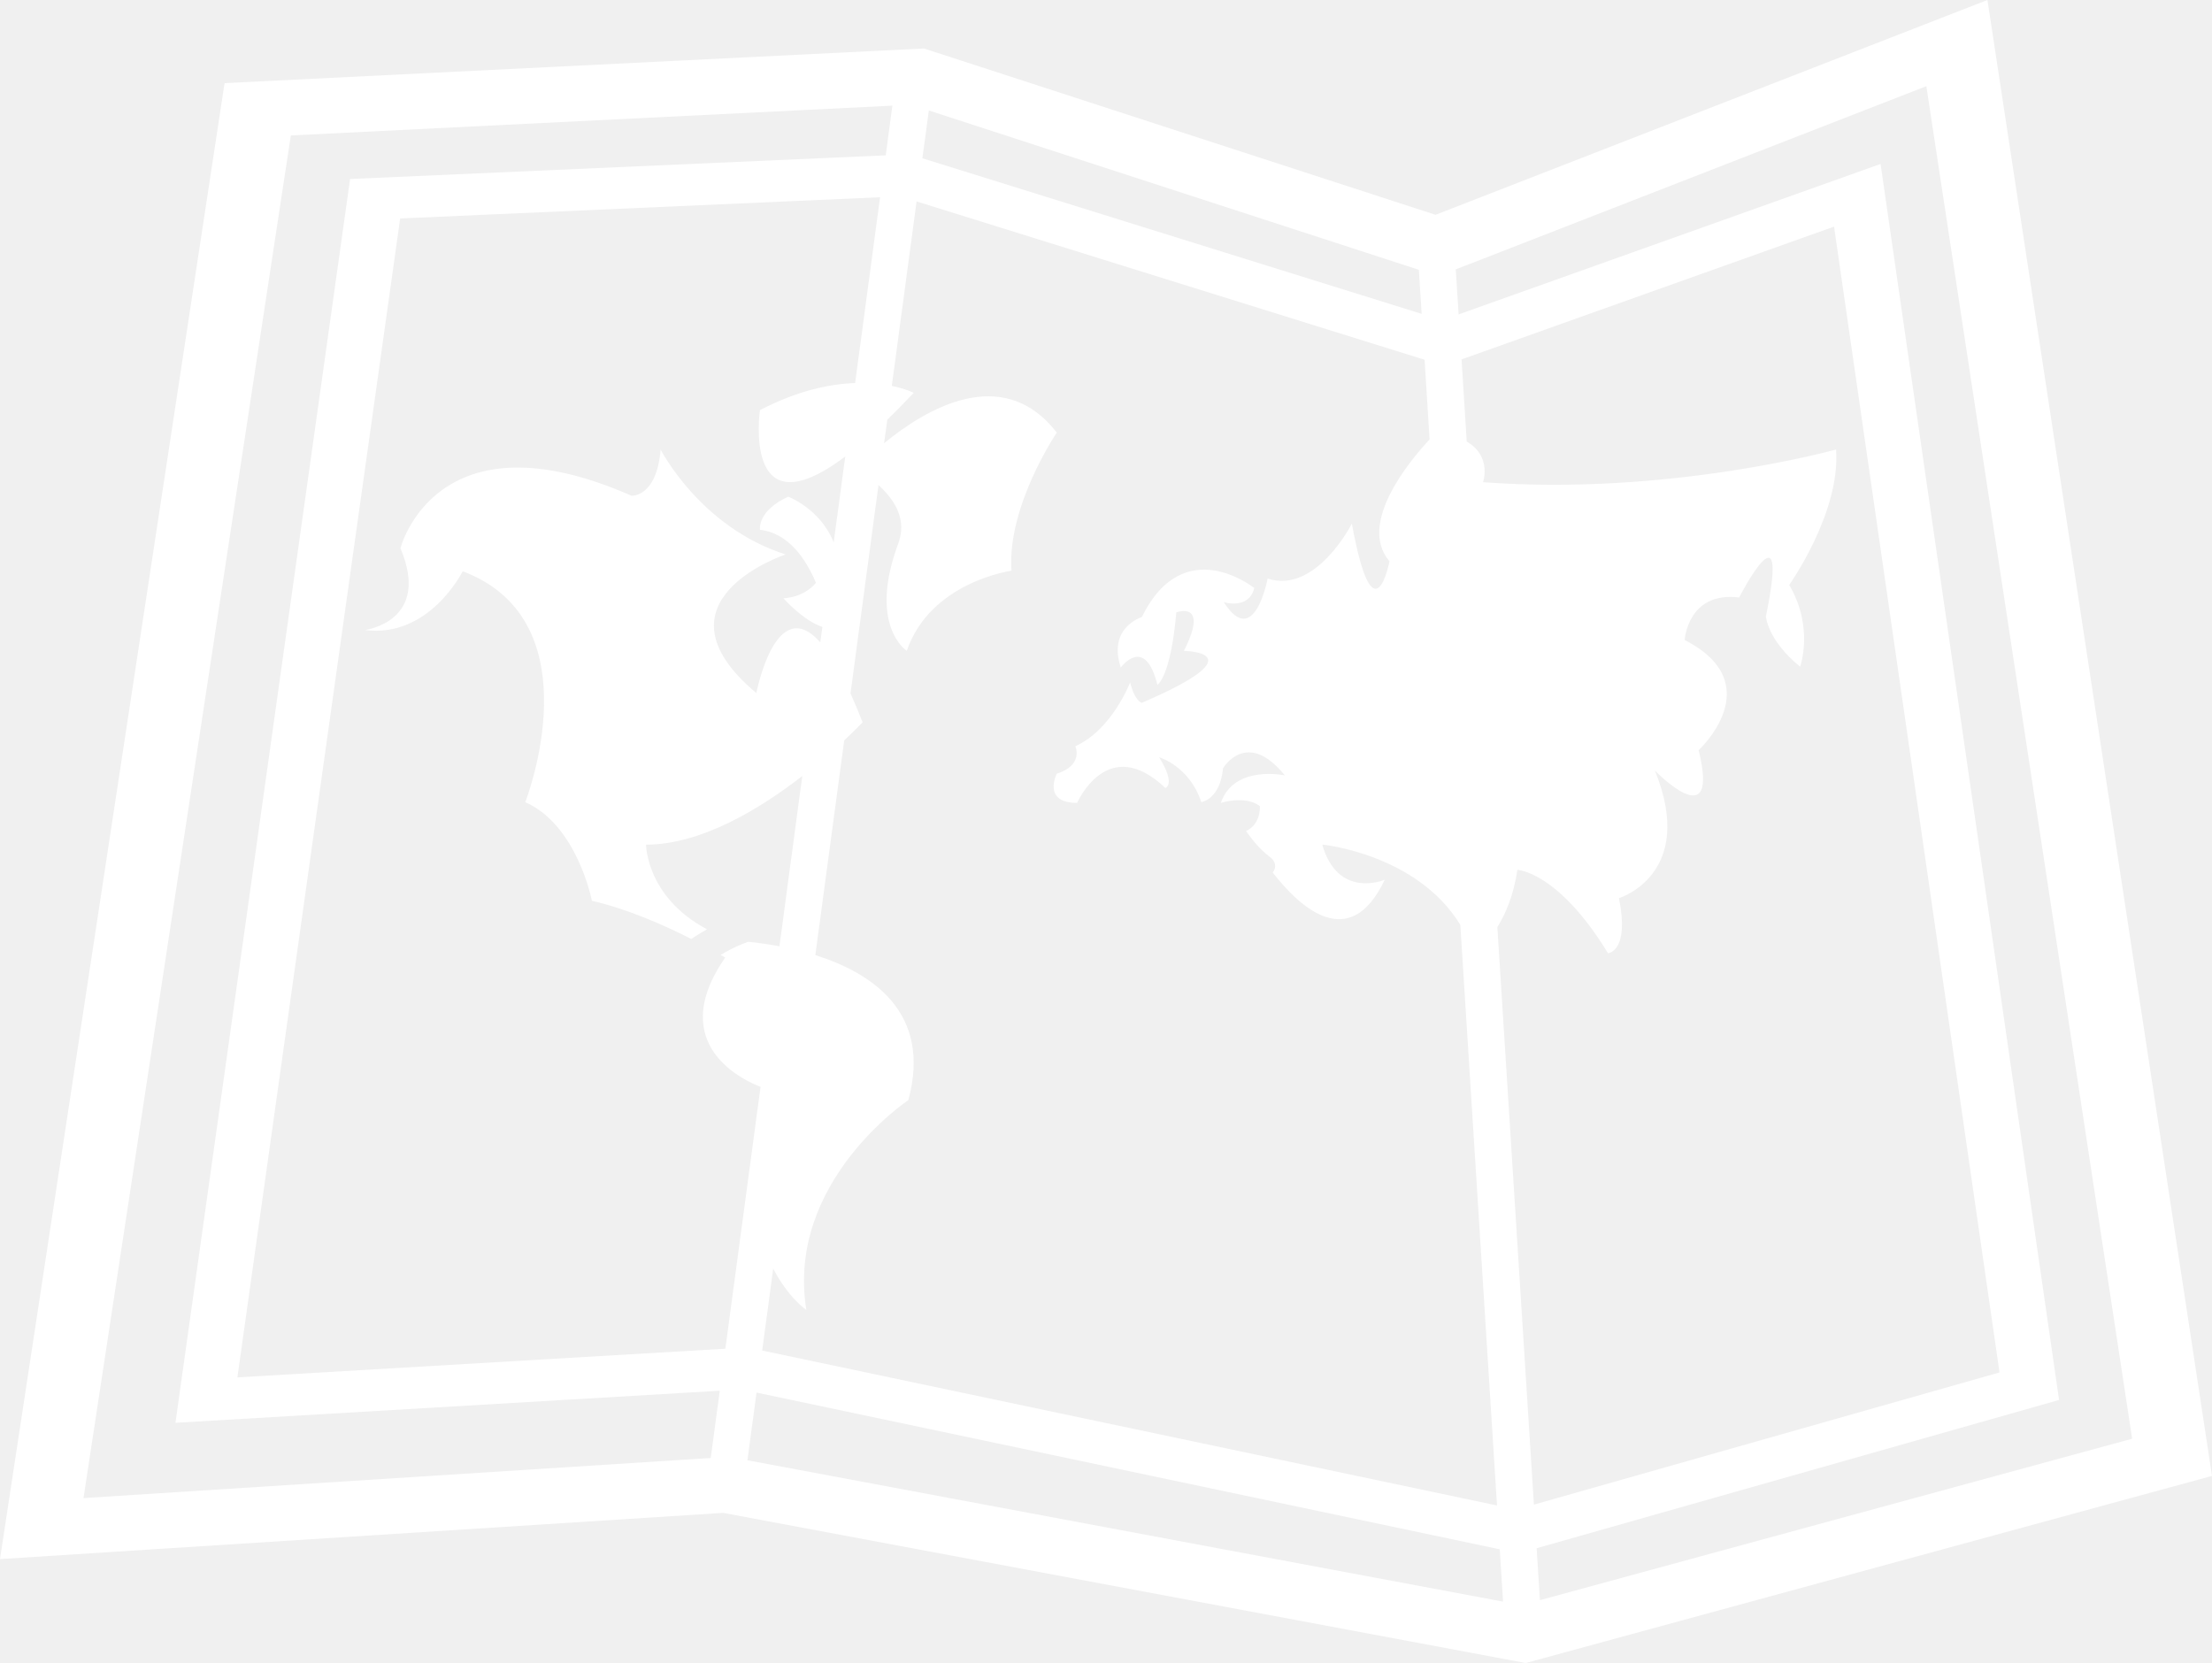
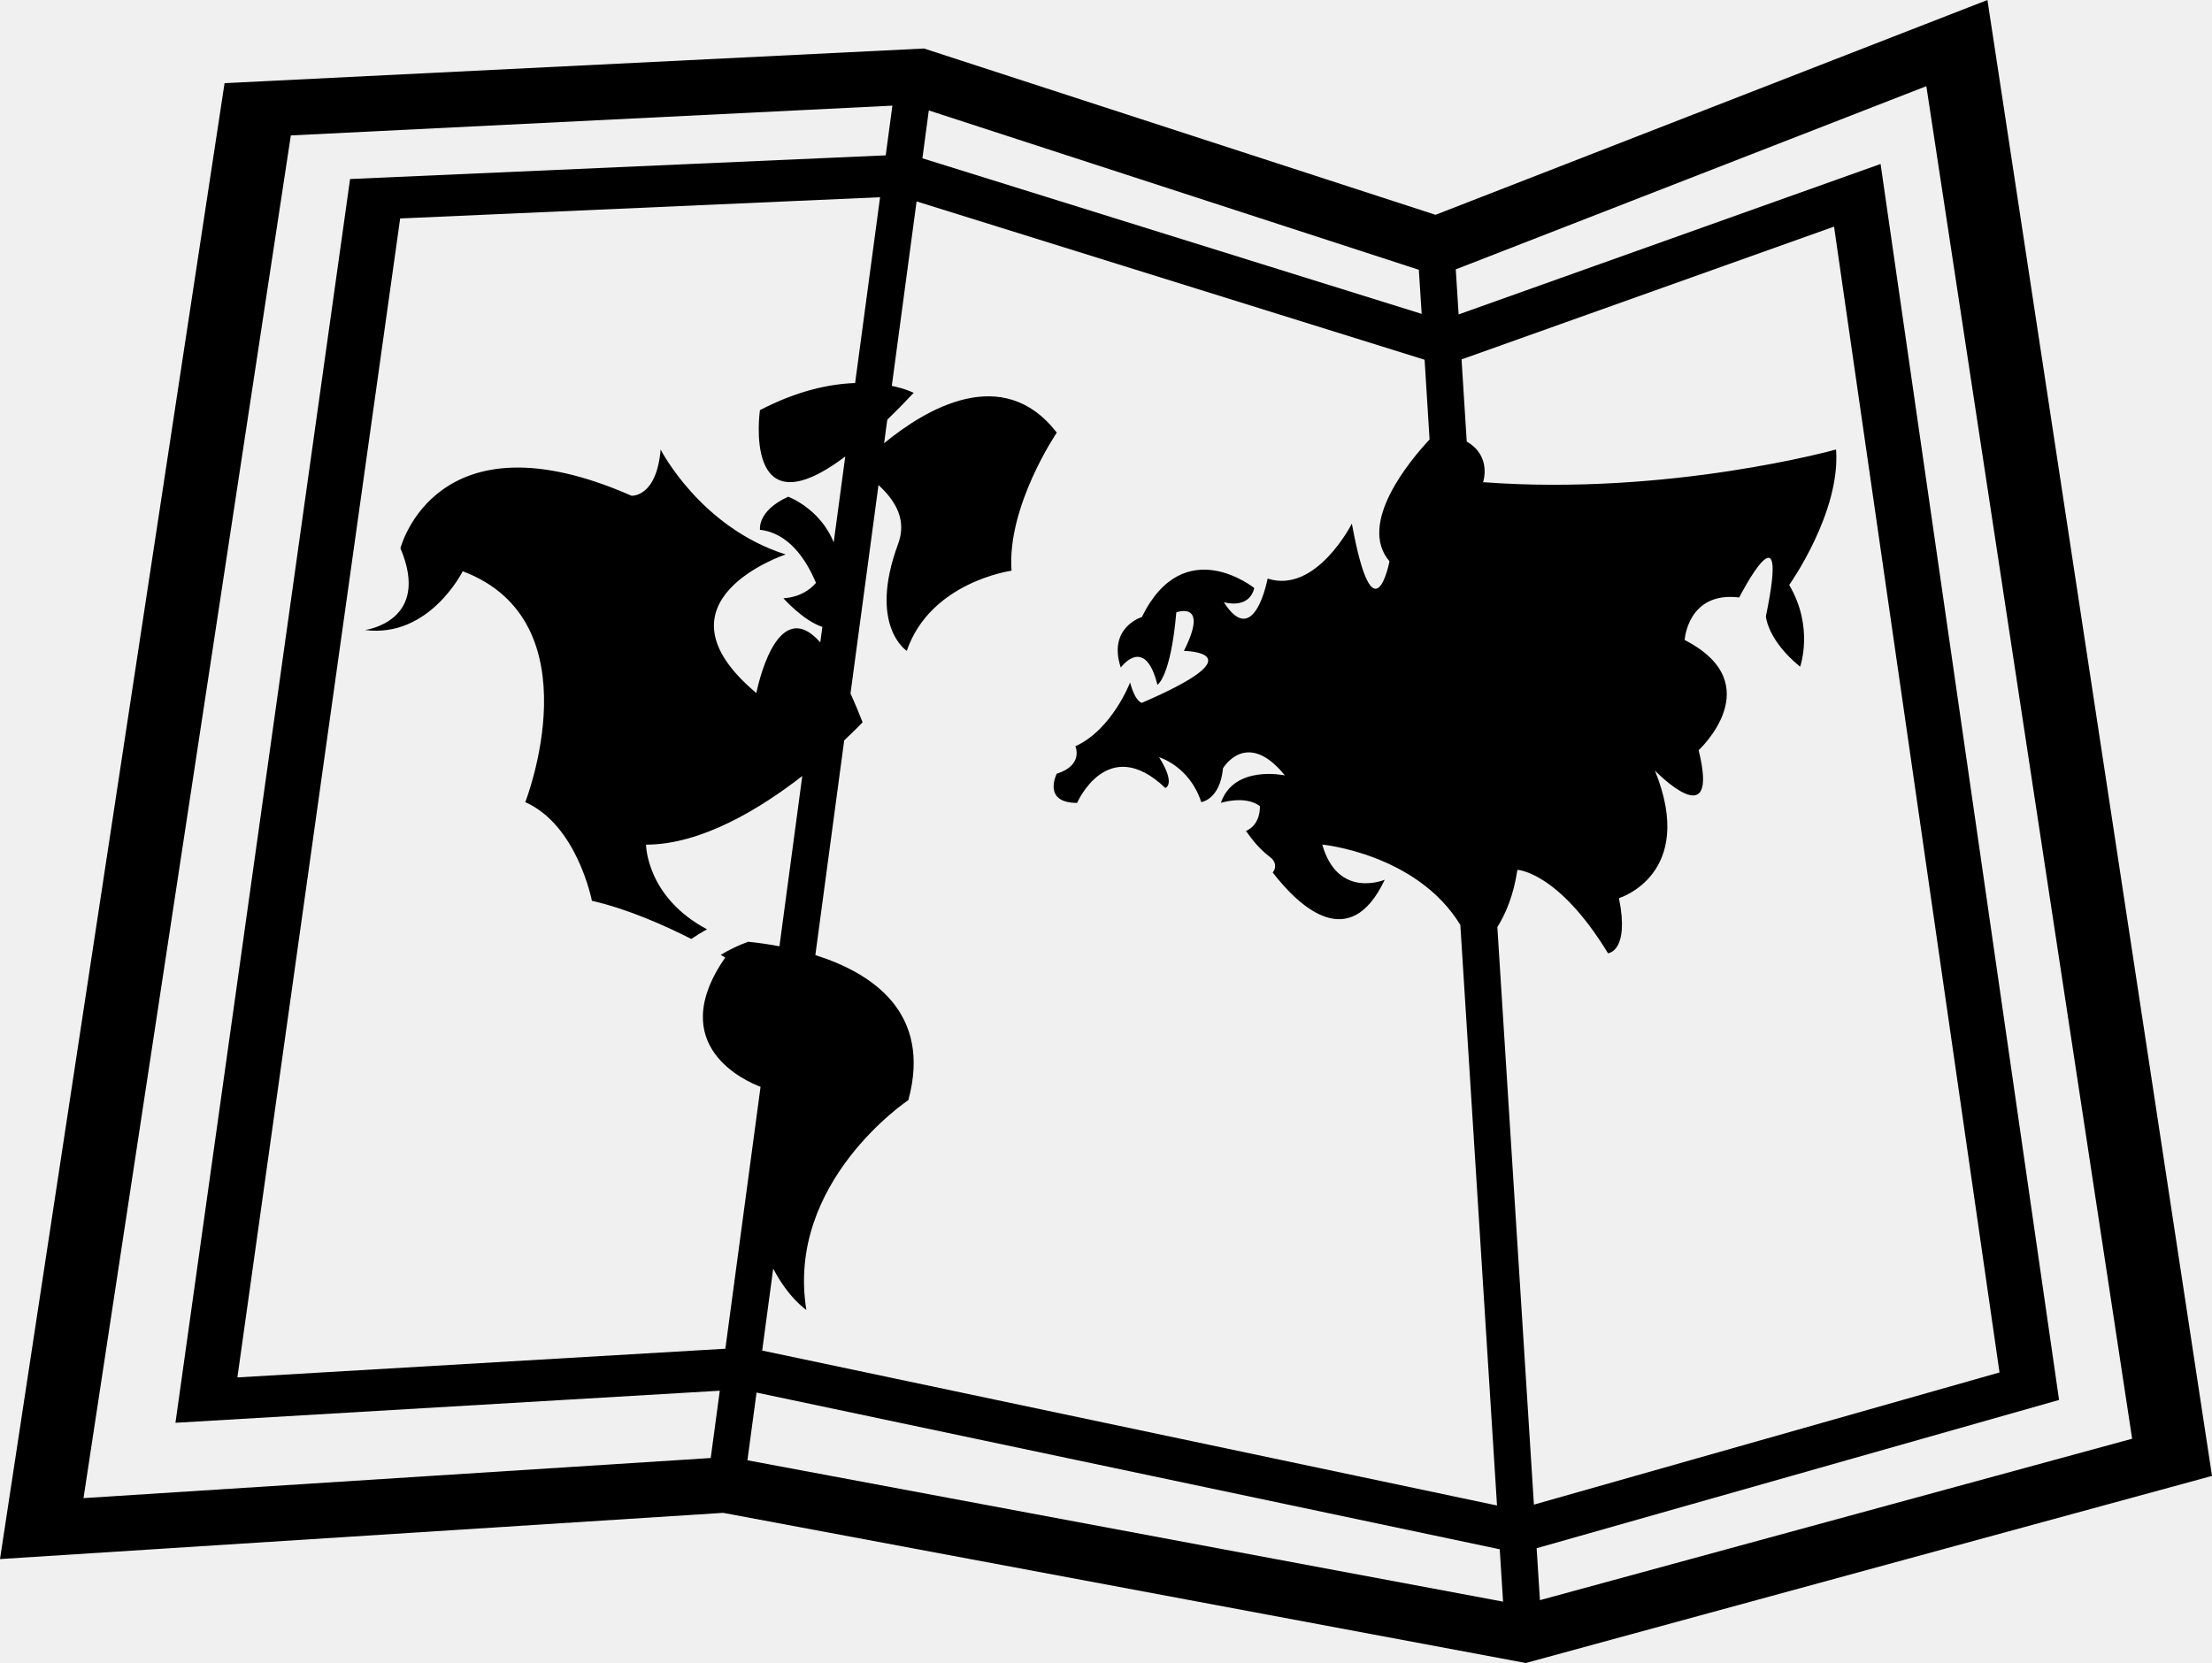
<svg xmlns="http://www.w3.org/2000/svg" width="125" height="94" viewBox="0 0 125 94" fill="none">
-   <path d="M112.31 0L81.121 12.142L52.215 2.742L12.69 4.7L0 88.125L40.865 85.513L86.221 94L125 83.425L112.31 0ZM108.858 4.871L120.487 81.323L87.021 90.448L86.835 87.512L116.358 79.131L106.271 9.268L82.427 17.772L82.265 15.225L83.037 14.926L108.858 4.871ZM84.615 52.403C85.077 51.664 85.531 50.625 85.748 49.168C85.748 49.168 88.044 49.253 90.869 53.882C90.869 53.882 92.102 53.79 91.487 50.768C91.487 50.768 95.898 49.431 93.519 43.555C93.519 43.555 97.219 47.387 95.99 42.405C95.99 42.405 100.048 38.664 95.2 36.176C95.2 36.176 95.367 33.417 98.281 33.771C98.281 33.771 101.194 28.075 99.79 34.838C99.79 34.838 99.873 36.176 101.725 37.685C101.725 37.685 102.523 35.462 101.108 33.065C101.108 33.065 104.023 28.963 103.756 25.408C103.756 25.408 94.315 28.042 83.808 27.255C83.808 27.255 84.321 25.786 82.885 24.96L82.592 20.315L82.842 20.226L103.642 12.809L112.992 77.577L86.681 85.048L84.615 52.403ZM80.785 24.84C79.7 26.003 76.688 29.583 78.519 31.727C78.519 31.727 77.631 36.369 76.394 29.598C76.394 29.598 74.371 33.594 71.633 32.703C71.633 32.703 70.881 36.748 69.158 34.037C69.158 34.037 70.569 34.484 70.879 33.238C70.879 33.238 66.902 30.035 64.525 34.879C64.525 34.879 62.583 35.46 63.335 37.732C63.335 37.732 64.698 35.858 65.406 38.711C65.406 38.711 66.158 38.266 66.473 34.614C66.473 34.614 68.36 33.906 66.902 36.792C66.902 36.792 71.227 36.843 64.525 39.727C64.525 39.727 64.154 39.681 63.862 38.575C63.862 38.575 62.848 41.238 60.769 42.182C60.769 42.182 61.256 43.246 59.715 43.735C59.715 43.735 58.879 45.383 60.867 45.383C60.867 45.383 62.585 41.423 65.852 44.539C65.852 44.539 66.475 44.362 65.502 42.803C65.502 42.803 67.219 43.298 67.883 45.339C67.883 45.339 68.944 45.202 69.112 43.426C69.112 43.426 70.444 41.158 72.608 43.829C72.608 43.829 69.735 43.204 68.99 45.383C68.99 45.383 70.348 44.937 71.194 45.562C71.194 45.562 71.279 46.579 70.412 46.972C70.787 47.501 71.194 48.009 71.76 48.438C71.918 48.549 72.02 48.697 72.05 48.858C72.079 49.018 72.034 49.182 71.921 49.32C73.45 51.288 76.275 53.907 78.252 49.726C78.252 49.726 75.606 50.856 74.721 47.739C74.721 47.739 80.06 48.25 82.523 52.278L84.596 85.097L43.071 76.339L43.694 71.706C44.556 73.369 45.567 74.044 45.567 74.044C44.394 66.814 51.331 62.181 51.331 62.181C52.679 57.218 49.252 54.99 46.075 53.987L47.706 41.849C48.36 41.236 48.746 40.827 48.746 40.827C48.51 40.218 48.281 39.684 48.062 39.195L49.644 27.417C50.973 28.634 51.125 29.74 50.752 30.746C49.042 35.372 51.242 36.79 51.242 36.79C52.577 32.883 57.16 32.259 57.16 32.259C56.898 28.606 59.719 24.453 59.719 24.453C56.65 20.487 52.26 23.162 49.96 25.054L50.14 23.724C50.61 23.268 51.102 22.771 51.633 22.204C51.633 22.204 51.194 21.977 50.396 21.811L51.796 11.385L80.304 20.271L80.504 20.334L80.785 24.84ZM48.323 21.651C46.902 21.701 45.083 22.07 42.944 23.182C42.944 23.182 41.927 30.204 47.765 25.803L47.112 30.661C46.35 28.744 44.542 28.076 44.542 28.076C42.771 28.881 42.948 29.947 42.948 29.947C44.554 30.129 45.535 31.582 46.112 32.945C45.788 33.32 45.231 33.748 44.271 33.818C44.271 33.818 45.39 35.082 46.473 35.436L46.354 36.307C43.833 33.467 42.742 39.175 42.742 39.175C36.51 33.953 44.396 31.34 44.396 31.34C39.569 29.806 37.333 25.41 37.333 25.41C37.098 28.14 35.683 28.02 35.683 28.02C24.621 23.157 22.629 30.989 22.629 30.989C24.385 35.137 20.621 35.612 20.621 35.612C24.267 36.085 26.148 32.289 26.148 32.289C33.685 35.137 29.683 45.341 29.683 45.341C32.623 46.641 33.448 50.917 33.448 50.917C35.496 51.383 37.594 52.327 39.065 53.074C39.35 52.881 39.644 52.698 39.952 52.527C36.515 50.7 36.508 47.743 36.508 47.743C39.627 47.743 42.944 45.722 45.337 43.864L44.046 53.488C43.465 53.378 42.875 53.292 42.281 53.232C41.726 53.432 41.204 53.682 40.727 53.975L40.981 54.124C37.515 59.132 42.202 61.141 42.979 61.431L40.99 76.236L13.415 77.857L22.613 12.348L49.733 11.148L48.323 21.651ZM42.752 78.714L84.75 87.572L84.938 90.531L42.237 82.541L42.752 78.714ZM80.179 15.25L80.338 17.741L52.125 8.947L52.487 6.243L79.467 15.018L80.179 15.25ZM16.435 7.655L50.429 5.971L50.052 8.781L19.783 10.119L9.915 80.422L40.675 78.609L40.163 82.413L4.719 84.68L16.435 7.655Z" fill="white" />
+   <path d="M112.31 0L81.121 12.142L52.215 2.742L12.69 4.7L0 88.125L40.865 85.513L86.221 94L125 83.425L112.31 0ZM108.858 4.871L120.487 81.323L87.021 90.448L86.835 87.512L116.358 79.131L106.271 9.268L82.427 17.772L82.265 15.225L83.037 14.926L108.858 4.871ZM84.615 52.403C85.077 51.664 85.531 50.625 85.748 49.168C85.748 49.168 88.044 49.253 90.869 53.882C90.869 53.882 92.102 53.79 91.487 50.768C91.487 50.768 95.898 49.431 93.519 43.555C93.519 43.555 97.219 47.387 95.99 42.405C95.99 42.405 100.048 38.664 95.2 36.176C95.2 36.176 95.367 33.417 98.281 33.771C98.281 33.771 101.194 28.075 99.79 34.838C99.79 34.838 99.873 36.176 101.725 37.685C101.725 37.685 102.523 35.462 101.108 33.065C101.108 33.065 104.023 28.963 103.756 25.408C103.756 25.408 94.315 28.042 83.808 27.255C83.808 27.255 84.321 25.786 82.885 24.96L82.592 20.315L82.842 20.226L103.642 12.809L112.992 77.577L86.681 85.048L84.615 52.403ZM80.785 24.84C79.7 26.003 76.688 29.583 78.519 31.727C78.519 31.727 77.631 36.369 76.394 29.598C76.394 29.598 74.371 33.594 71.633 32.703C71.633 32.703 70.881 36.748 69.158 34.037C69.158 34.037 70.569 34.484 70.879 33.238C70.879 33.238 66.902 30.035 64.525 34.879C64.525 34.879 62.583 35.46 63.335 37.732C63.335 37.732 64.698 35.858 65.406 38.711C65.406 38.711 66.158 38.266 66.473 34.614C66.473 34.614 68.36 33.906 66.902 36.792C66.902 36.792 71.227 36.843 64.525 39.727C64.525 39.727 64.154 39.681 63.862 38.575C63.862 38.575 62.848 41.238 60.769 42.182C60.769 42.182 61.256 43.246 59.715 43.735C59.715 43.735 58.879 45.383 60.867 45.383C60.867 45.383 62.585 41.423 65.852 44.539C65.852 44.539 66.475 44.362 65.502 42.803C65.502 42.803 67.219 43.298 67.883 45.339C67.883 45.339 68.944 45.202 69.112 43.426C69.112 43.426 70.444 41.158 72.608 43.829C72.608 43.829 69.735 43.204 68.99 45.383C68.99 45.383 70.348 44.937 71.194 45.562C71.194 45.562 71.279 46.579 70.412 46.972C70.787 47.501 71.194 48.009 71.76 48.438C71.918 48.549 72.02 48.697 72.05 48.858C72.079 49.018 72.034 49.182 71.921 49.32C73.45 51.288 76.275 53.907 78.252 49.726C78.252 49.726 75.606 50.856 74.721 47.739C74.721 47.739 80.06 48.25 82.523 52.278L84.596 85.097L43.071 76.339L43.694 71.706C44.556 73.369 45.567 74.044 45.567 74.044C44.394 66.814 51.331 62.181 51.331 62.181C52.679 57.218 49.252 54.99 46.075 53.987L47.706 41.849C48.36 41.236 48.746 40.827 48.746 40.827C48.51 40.218 48.281 39.684 48.062 39.195L49.644 27.417C50.973 28.634 51.125 29.74 50.752 30.746C49.042 35.372 51.242 36.79 51.242 36.79C52.577 32.883 57.16 32.259 57.16 32.259C56.898 28.606 59.719 24.453 59.719 24.453C56.65 20.487 52.26 23.162 49.96 25.054L50.14 23.724C50.61 23.268 51.102 22.771 51.633 22.204C51.633 22.204 51.194 21.977 50.396 21.811L51.796 11.385L80.304 20.271L80.504 20.334L80.785 24.84ZM48.323 21.651C46.902 21.701 45.083 22.07 42.944 23.182C42.944 23.182 41.927 30.204 47.765 25.803L47.112 30.661C46.35 28.744 44.542 28.076 44.542 28.076C42.771 28.881 42.948 29.947 42.948 29.947C44.554 30.129 45.535 31.582 46.112 32.945C45.788 33.32 45.231 33.748 44.271 33.818C44.271 33.818 45.39 35.082 46.473 35.436L46.354 36.307C43.833 33.467 42.742 39.175 42.742 39.175C36.51 33.953 44.396 31.34 44.396 31.34C39.569 29.806 37.333 25.41 37.333 25.41C37.098 28.14 35.683 28.02 35.683 28.02C24.621 23.157 22.629 30.989 22.629 30.989C24.385 35.137 20.621 35.612 20.621 35.612C24.267 36.085 26.148 32.289 26.148 32.289C33.685 35.137 29.683 45.341 29.683 45.341C32.623 46.641 33.448 50.917 33.448 50.917C35.496 51.383 37.594 52.327 39.065 53.074C39.35 52.881 39.644 52.698 39.952 52.527C36.515 50.7 36.508 47.743 36.508 47.743C39.627 47.743 42.944 45.722 45.337 43.864L44.046 53.488C43.465 53.378 42.875 53.292 42.281 53.232C41.726 53.432 41.204 53.682 40.727 53.975L40.981 54.124C37.515 59.132 42.202 61.141 42.979 61.431L40.99 76.236L13.415 77.857L22.613 12.348L49.733 11.148L48.323 21.651ZM42.752 78.714L84.75 87.572L84.938 90.531L42.237 82.541L42.752 78.714ZM80.179 15.25L80.338 17.741L52.125 8.947L52.487 6.243L79.467 15.018L80.179 15.25ZM16.435 7.655L50.429 5.971L50.052 8.781L19.783 10.119L9.915 80.422L40.675 78.609L40.163 82.413L4.719 84.68L16.435 7.655Z" fill="black" />
</svg>
